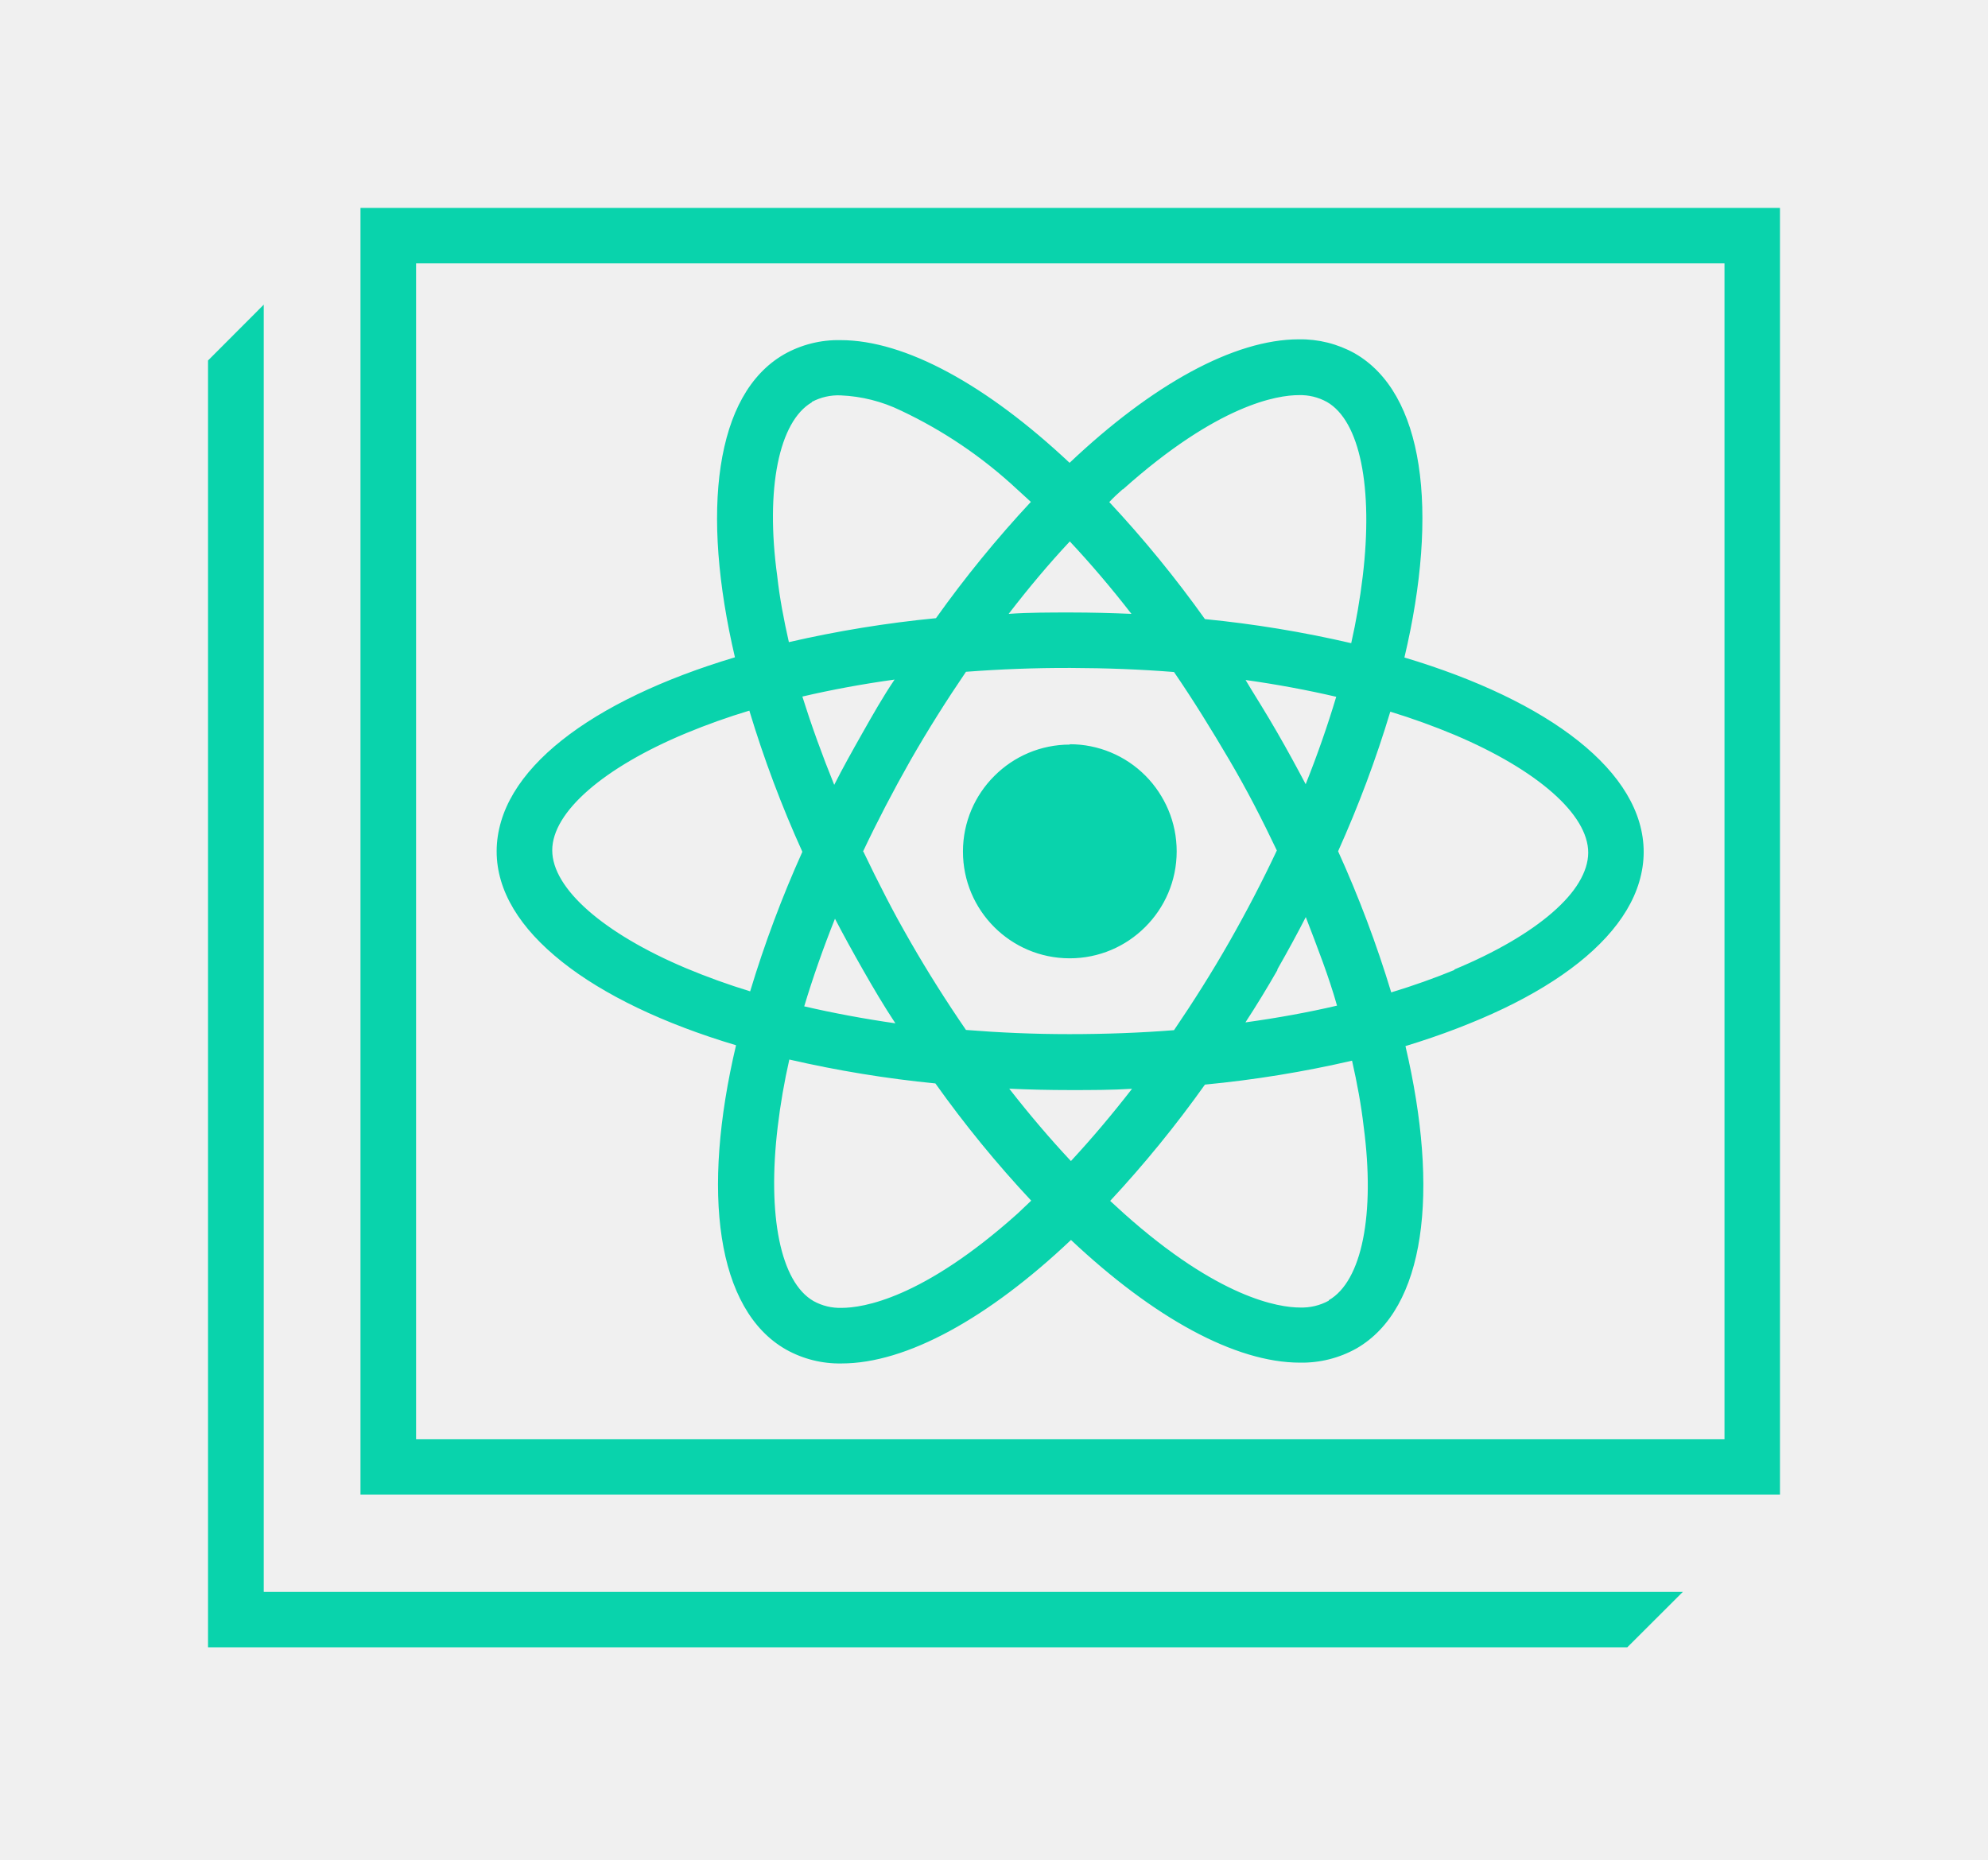
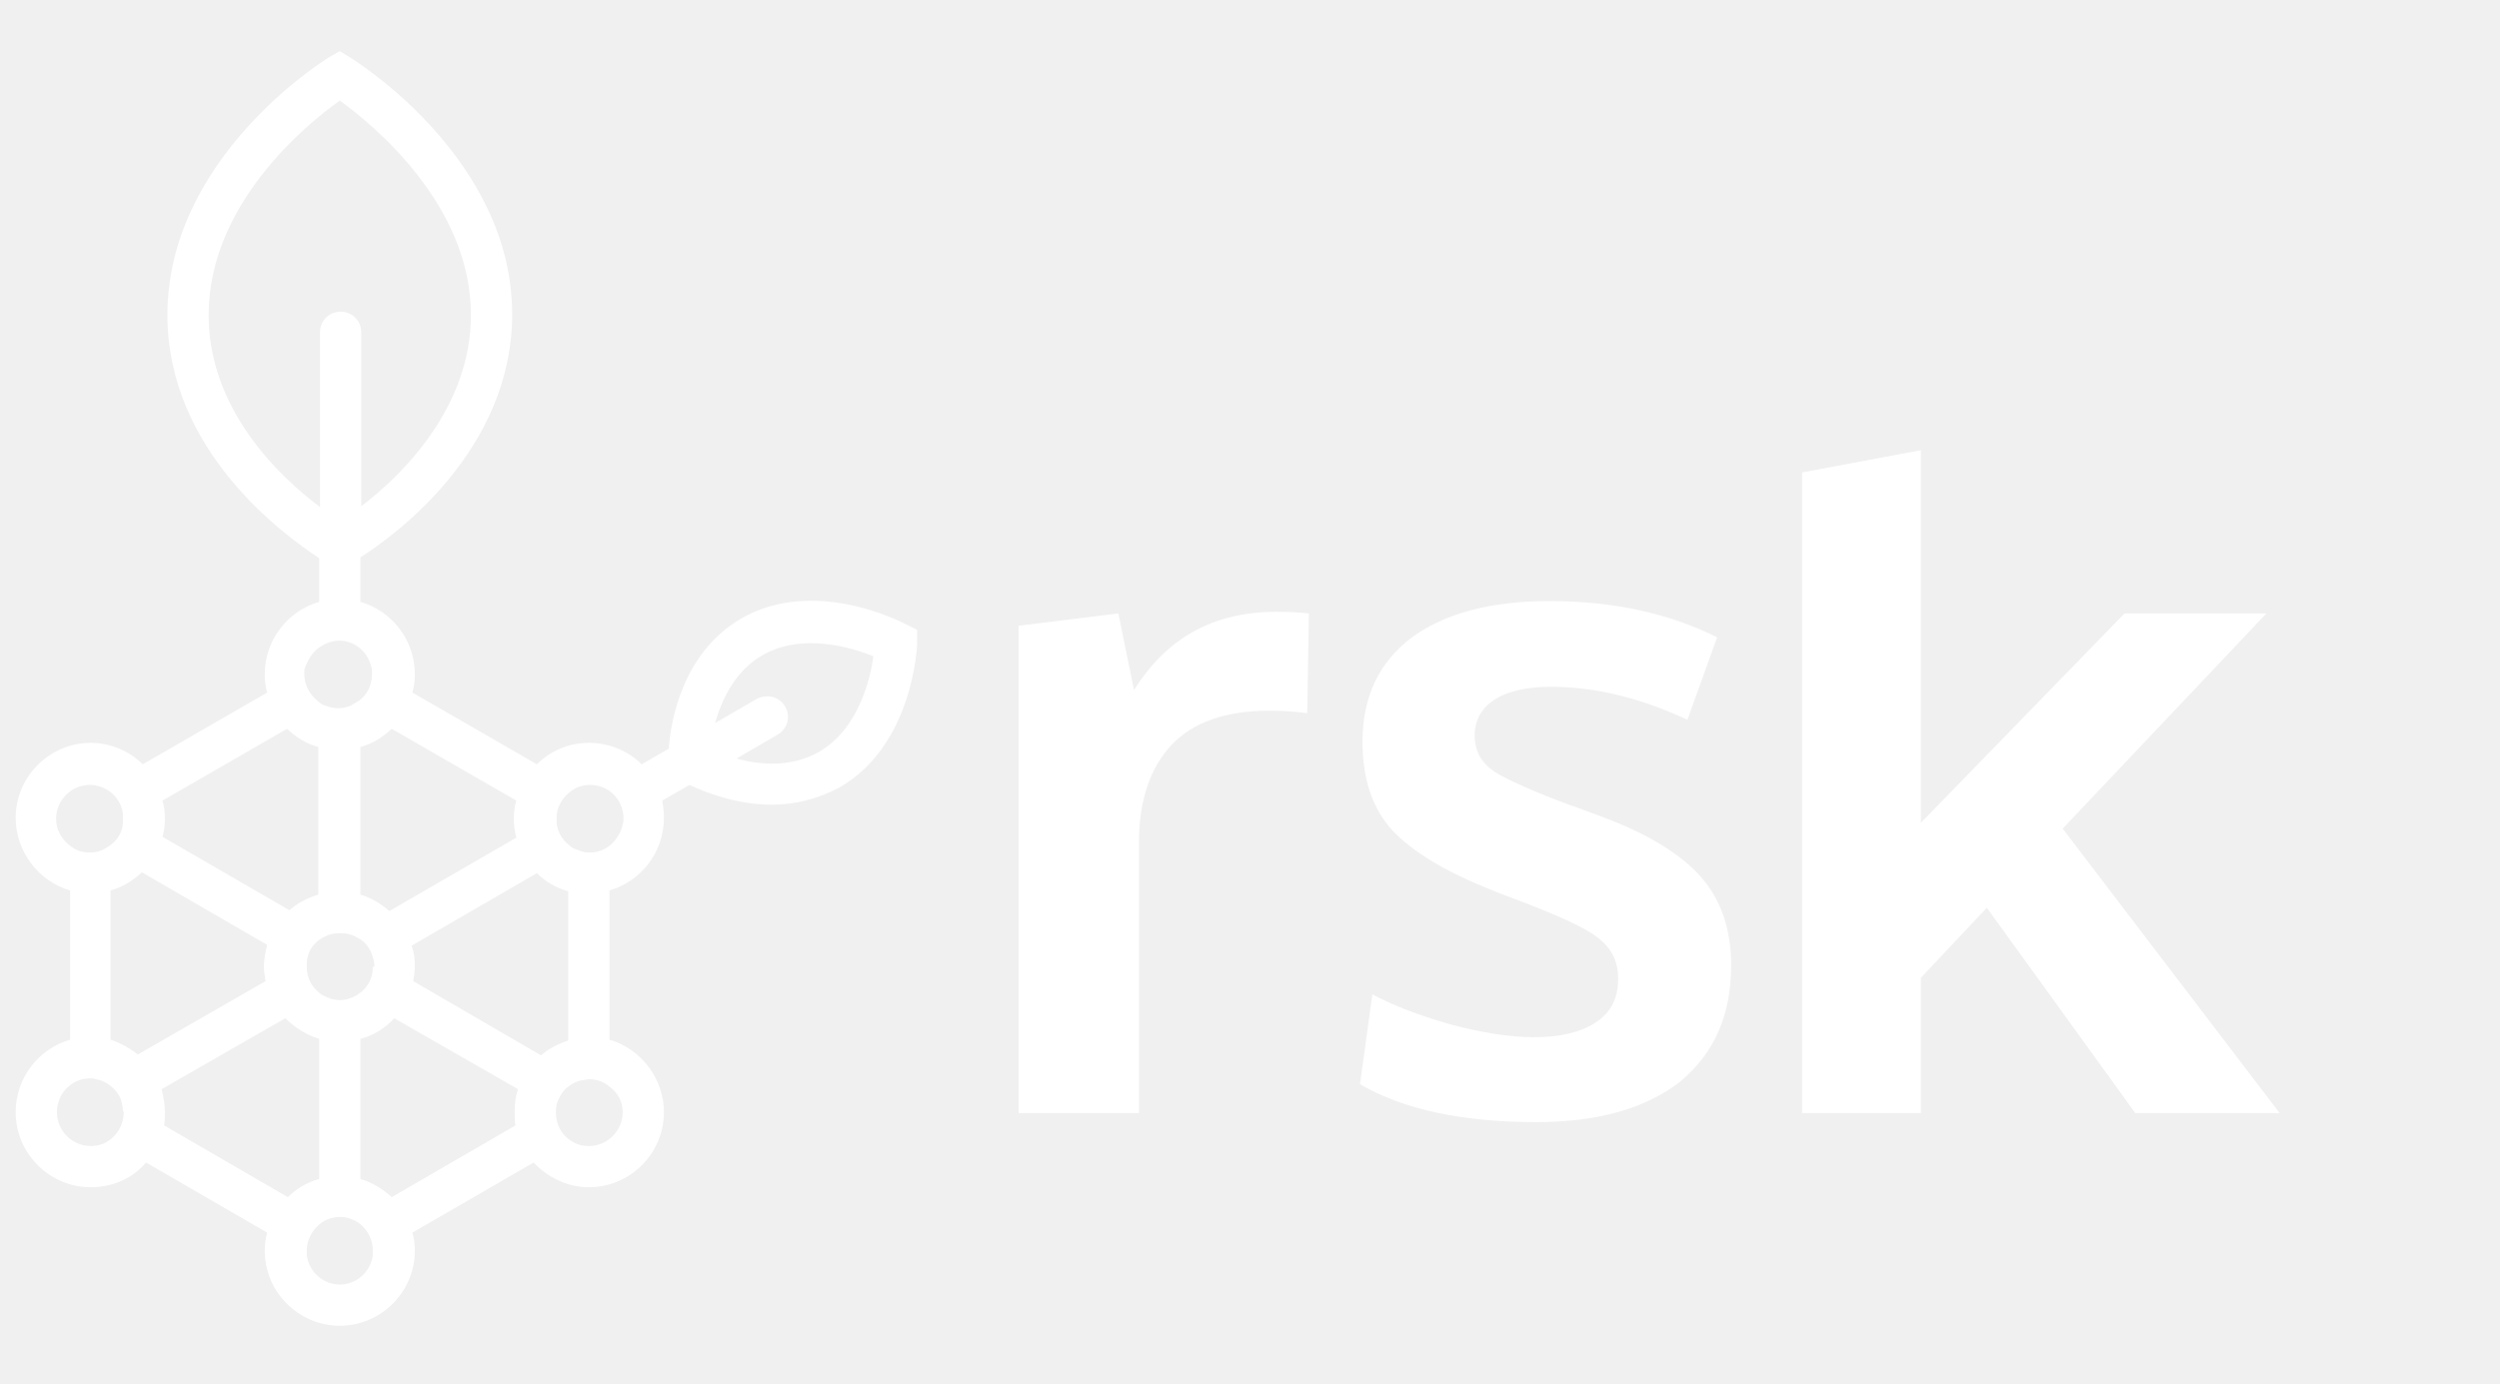
- <svg xmlns="http://www.w3.org/2000/svg" viewBox="0 0 170.96 159.93">
-   <defs>
-     <style>.cls-1{fill:#09d3ac;}</style>
-   </defs>
-   <path class="cls-1" d="M141.35,73.27c0-6.89-8.11-13-20.58-16.73,3-12.67,1.69-22.75-4.28-26.16a9.55,9.55,0,0,0-4.79-1.2c-5.57,0-12.61,3.89-19.72,10.62-7.11-6.68-14.13-10.55-19.69-10.55a9.46,9.46,0,0,0-4.86,1.22c-5.94,3.42-7.17,13.44-4.21,26.05-12.41,3.71-20.48,9.77-20.5,16.63s8.12,13,20.59,16.72c-3,12.68-1.7,22.75,4.28,26.16a9.41,9.41,0,0,0,4.78,1.2c5.58,0,12.62-3.89,19.73-10.62,7.1,6.68,14.12,10.55,19.69,10.55a9.59,9.59,0,0,0,4.86-1.22c5.94-3.42,7.16-13.44,4.21-26C133.27,86.18,141.34,80.12,141.35,73.27ZM96.56,42.06c8.19-7.33,13.31-8.12,15.13-8.12h0a4.71,4.71,0,0,1,2.42.58c2.86,1.63,4,7.38,3.09,15a56.73,56.73,0,0,1-1,5.79,97.7,97.7,0,0,0-12.58-2.07,98.47,98.47,0,0,0-8.24-10.08C95.75,42.79,96.15,42.42,96.56,42.06ZM71.77,78.94c.78,1.5,1.61,3,2.47,4.51S76,86.49,77,88c-2.71-.39-5.34-.88-7.84-1.46C69.86,84,70.75,81.5,71.77,78.94ZM69,59.9c2.53-.59,5.18-1.08,7.93-1.46-1,1.48-1.86,3-2.76,4.59s-1.69,3-2.46,4.52Q70.18,63.65,69,59.9Zm5.21,13.34q1.86-3.93,4.09-7.86c1.5-2.62,3.11-5.17,4.77-7.61,2.91-.22,5.91-.34,9-.33s6,.12,8.89.35c1.66,2.42,3.25,5,4.75,7.55s2.88,5.22,4.12,7.83c-1.23,2.62-2.6,5.25-4.08,7.85s-3.11,5.18-4.77,7.62c-2.91.23-5.91.34-9,.34s-6-.13-8.89-.36c-1.66-2.42-3.26-4.94-4.76-7.55S75.5,75.85,74.25,73.24Zm32.86-14.77c2.72.38,5.35.87,7.84,1.45-.74,2.47-1.62,5-2.64,7.55-.79-1.5-1.61-3-2.48-4.51S108,59.93,107.11,58.47Zm2.76,24.92q1.29-2.27,2.46-4.53c1,2.6,2,5.16,2.7,7.66-2.52.59-5.17,1.07-7.92,1.45Q108.52,85.75,109.87,83.39ZM92,46.56c1.8,1.92,3.57,4,5.3,6.23-1.71-.07-3.46-.12-5.23-.12s-3.58,0-5.33.12C88.45,50.57,90.2,48.48,92,46.56Zm-22.18-12A4.82,4.82,0,0,1,72.29,34a13.11,13.11,0,0,1,5.19,1.31,39.07,39.07,0,0,1,10,6.78l1.17,1.07a98.49,98.49,0,0,0-8.16,10,98.88,98.88,0,0,0-12.65,2.06c-.44-1.94-.8-3.84-1-5.67C65.8,42,67,36.24,69.81,34.6ZM64.53,85.26a58.75,58.75,0,0,1-5.54-2c-7.1-3-11.5-6.85-11.5-10.14S51.91,66,59,63.05a57.63,57.63,0,0,1,5.44-1.94A97.93,97.93,0,0,0,69,73.25,98.72,98.72,0,0,0,64.53,85.26Zm23,19.1c-8.19,7.33-13.31,8.11-15.14,8.11a4.69,4.69,0,0,1-2.42-.58c-2.86-1.63-4-7.38-3.09-15a56.07,56.07,0,0,1,1-5.78,99.51,99.51,0,0,0,12.58,2.06,97.17,97.17,0,0,0,8.24,10.08Zm4.57-4.51c-1.8-1.92-3.57-4-5.31-6.23,1.72.08,3.47.12,5.24.12s3.58,0,5.33-.11C95.63,95.85,93.87,97.93,92.09,99.85Zm22.18,12a4.82,4.82,0,0,1-2.48.59c-1.82,0-7-.8-15.16-8.1l-1.17-1.07a98.44,98.44,0,0,0,8.15-10,97,97,0,0,0,12.66-2.06c.44,1.94.79,3.84,1,5.67C118.27,104.42,117.12,110.18,114.27,111.81Zm10.8-28.44c-1.71.7-3.52,1.35-5.44,1.93a98.54,98.54,0,0,0-4.57-12.14,98.1,98.1,0,0,0,4.49-12,58.75,58.75,0,0,1,5.54,2c7.09,3,11.5,6.85,11.49,10.14S132.17,80.42,125.07,83.37ZM92,82.39a9.18,9.18,0,1,0-9.17-9.19A9.17,9.17,0,0,0,92,82.39ZM31,17.88V128.53H153.07V17.88ZM148.3,123.77H35.78V22.65H148.3Zm-85-33.9c-3,12.68-1.7,22.75,4.28,26.16a9.41,9.41,0,0,0,4.78,1.2c5.58,0,12.62-3.89,19.73-10.62,7.1,6.68,14.12,10.55,19.69,10.55a9.59,9.59,0,0,0,4.86-1.22c5.94-3.42,7.16-13.44,4.21-26,12.41-3.72,20.48-9.78,20.49-16.63s-8.11-13-20.58-16.73c3-12.67,1.69-22.75-4.28-26.16a9.55,9.55,0,0,0-4.79-1.2c-5.57,0-12.61,3.89-19.72,10.62-7.11-6.68-14.13-10.55-19.69-10.55a9.46,9.46,0,0,0-4.86,1.22c-5.94,3.42-7.17,13.44-4.21,26.05-12.41,3.71-20.48,9.77-20.5,16.63S50.84,86.13,63.31,89.87Zm24.21,14.49c-8.19,7.33-13.31,8.11-15.14,8.11a4.69,4.69,0,0,1-2.42-.58c-2.86-1.63-4-7.38-3.09-15a56.07,56.07,0,0,1,1-5.78,99.51,99.51,0,0,0,12.58,2.06,97.17,97.17,0,0,0,8.24,10.08Zm24.79-36.89c-.79-1.5-1.61-3-2.48-4.51s-1.8-3-2.72-4.49c2.72.38,5.35.87,7.84,1.45C114.21,62.39,113.33,64.92,112.31,67.47Zm2.72,19c-2.52.59-5.17,1.07-7.92,1.45q1.41-2.22,2.76-4.58t2.46-4.53C113.37,81.46,114.28,84,115,86.52Zm-5.21-13.35c-1.23,2.62-2.6,5.25-4.08,7.85s-3.11,5.18-4.77,7.62c-2.91.23-5.91.34-9,.34s-6-.13-8.89-.36c-1.66-2.42-3.26-4.94-4.76-7.55s-2.87-5.22-4.12-7.83q1.86-3.93,4.09-7.86c1.5-2.62,3.11-5.17,4.77-7.61,2.91-.22,5.91-.34,9-.33s6,.12,8.89.35c1.66,2.42,3.25,5,4.75,7.55S108.58,70.56,109.82,73.17ZM77,88c-2.71-.39-5.34-.88-7.84-1.46.74-2.46,1.63-5,2.65-7.55.78,1.5,1.61,3,2.47,4.51S76,86.49,77,88ZM74.21,63c-.87,1.5-1.69,3-2.46,4.52Q70.18,63.65,69,59.9c2.53-.59,5.18-1.08,7.93-1.46C76,59.92,75.11,61.45,74.21,63ZM92.09,99.85c-1.8-1.92-3.57-4-5.31-6.23,1.72.08,3.47.12,5.24.12s3.58,0,5.33-.11C95.63,95.85,93.87,97.93,92.09,99.85Zm22.18,12a4.82,4.82,0,0,1-2.48.59c-1.82,0-7-.8-15.16-8.1l-1.17-1.07a98.44,98.44,0,0,0,8.15-10,97,97,0,0,0,12.66-2.06c.44,1.94.79,3.84,1,5.67C118.27,104.42,117.12,110.18,114.27,111.81Zm5.28-50.66a58.75,58.75,0,0,1,5.54,2c7.09,3,11.5,6.85,11.49,10.14s-4.41,7.16-11.51,10.11c-1.71.7-3.52,1.35-5.44,1.93a98.54,98.54,0,0,0-4.57-12.14A98.1,98.1,0,0,0,119.55,61.15Zm-23-19.09c8.19-7.33,13.31-8.12,15.13-8.12h0a4.71,4.71,0,0,1,2.42.58c2.86,1.63,4,7.38,3.09,15a56.73,56.73,0,0,1-1,5.79,97.7,97.7,0,0,0-12.58-2.07,98.47,98.47,0,0,0-8.24-10.08C95.75,42.79,96.15,42.42,96.56,42.06ZM92,46.56c1.8,1.92,3.57,4,5.3,6.23-1.71-.07-3.46-.12-5.23-.12s-3.58,0-5.33.12C88.45,50.57,90.2,48.48,92,46.56Zm-22.18-12A4.82,4.82,0,0,1,72.29,34a13.11,13.11,0,0,1,5.19,1.31,39.07,39.07,0,0,1,10,6.78l1.17,1.07a98.49,98.49,0,0,0-8.16,10,98.88,98.88,0,0,0-12.65,2.06c-.44-1.94-.8-3.84-1-5.67C65.8,42,67,36.24,69.81,34.6ZM59,63.05a57.63,57.63,0,0,1,5.44-1.94A97.93,97.93,0,0,0,69,73.25a98.72,98.72,0,0,0-4.49,12,58.75,58.75,0,0,1-5.54-2c-7.1-3-11.5-6.85-11.5-10.14S51.91,66,59,63.05Zm33,1a9.18,9.18,0,1,0,9.17,9.19A9.17,9.17,0,0,0,92,64Zm0,0a9.18,9.18,0,1,0,9.17,9.19A9.17,9.17,0,0,0,92,64Zm0,0a9.18,9.18,0,1,0,9.17,9.19A9.17,9.17,0,0,0,92,64Zm49.35,9.24c0-6.89-8.11-13-20.58-16.73,3-12.67,1.69-22.75-4.28-26.16a9.55,9.55,0,0,0-4.79-1.2c-5.57,0-12.61,3.89-19.72,10.62-7.11-6.68-14.13-10.55-19.69-10.55a9.46,9.46,0,0,0-4.86,1.22c-5.94,3.42-7.17,13.44-4.21,26.05-12.41,3.71-20.48,9.77-20.5,16.63s8.12,13,20.59,16.72c-3,12.68-1.7,22.75,4.28,26.16a9.41,9.41,0,0,0,4.78,1.2c5.58,0,12.62-3.89,19.73-10.62,7.1,6.68,14.12,10.55,19.69,10.55a9.59,9.59,0,0,0,4.86-1.22c5.94-3.42,7.16-13.44,4.21-26C133.27,86.18,141.34,80.12,141.35,73.27ZM96.56,42.06c8.19-7.33,13.31-8.12,15.13-8.12h0a4.71,4.71,0,0,1,2.42.58c2.86,1.63,4,7.38,3.09,15a56.73,56.73,0,0,1-1,5.79,97.7,97.7,0,0,0-12.58-2.07,98.47,98.47,0,0,0-8.24-10.08C95.75,42.79,96.15,42.42,96.56,42.06ZM71.77,78.94c.78,1.5,1.61,3,2.47,4.51S76,86.49,77,88c-2.71-.39-5.34-.88-7.84-1.46C69.86,84,70.75,81.5,71.77,78.94ZM69,59.9c2.53-.59,5.18-1.08,7.93-1.46-1,1.48-1.86,3-2.76,4.59s-1.69,3-2.46,4.52Q70.18,63.65,69,59.9Zm5.21,13.34q1.86-3.93,4.09-7.86c1.5-2.62,3.11-5.17,4.77-7.61,2.91-.22,5.91-.34,9-.33s6,.12,8.89.35c1.66,2.42,3.25,5,4.75,7.55s2.88,5.22,4.12,7.83c-1.23,2.62-2.6,5.25-4.08,7.85s-3.11,5.18-4.77,7.62c-2.91.23-5.91.34-9,.34s-6-.13-8.89-.36c-1.66-2.42-3.26-4.94-4.76-7.55S75.5,75.85,74.25,73.24Zm32.86-14.77c2.72.38,5.35.87,7.84,1.45-.74,2.47-1.62,5-2.64,7.55-.79-1.5-1.61-3-2.48-4.51S108,59.93,107.11,58.47Zm2.76,24.92q1.29-2.27,2.46-4.53c1,2.6,2,5.16,2.7,7.66-2.52.59-5.17,1.07-7.92,1.45Q108.52,85.75,109.87,83.39ZM92,46.56c1.8,1.92,3.57,4,5.3,6.23-1.71-.07-3.46-.12-5.23-.12s-3.58,0-5.33.12C88.45,50.57,90.2,48.48,92,46.56Zm-22.18-12A4.82,4.82,0,0,1,72.29,34a13.11,13.11,0,0,1,5.19,1.31,39.07,39.07,0,0,1,10,6.78l1.17,1.07a98.49,98.49,0,0,0-8.16,10,98.88,98.88,0,0,0-12.65,2.06c-.44-1.94-.8-3.84-1-5.67C65.8,42,67,36.24,69.81,34.6ZM64.53,85.26a58.75,58.75,0,0,1-5.54-2c-7.1-3-11.5-6.85-11.5-10.14S51.91,66,59,63.05a57.63,57.63,0,0,1,5.44-1.94A97.93,97.93,0,0,0,69,73.25,98.72,98.72,0,0,0,64.53,85.26Zm23,19.1c-8.19,7.33-13.31,8.11-15.14,8.11a4.69,4.69,0,0,1-2.42-.58c-2.86-1.63-4-7.38-3.09-15a56.07,56.07,0,0,1,1-5.78,99.51,99.51,0,0,0,12.58,2.06,97.17,97.17,0,0,0,8.24,10.08Zm4.57-4.51c-1.8-1.92-3.57-4-5.31-6.23,1.72.08,3.47.12,5.24.12s3.58,0,5.33-.11C95.63,95.85,93.87,97.93,92.09,99.85Zm22.18,12a4.82,4.82,0,0,1-2.48.59c-1.82,0-7-.8-15.16-8.1l-1.17-1.07a98.44,98.44,0,0,0,8.15-10,97,97,0,0,0,12.66-2.06c.44,1.94.79,3.84,1,5.67C118.27,104.42,117.12,110.18,114.27,111.81Zm10.8-28.44c-1.71.7-3.52,1.35-5.44,1.93a98.54,98.54,0,0,0-4.57-12.14,98.1,98.1,0,0,0,4.49-12,58.75,58.75,0,0,1,5.54,2c7.09,3,11.5,6.85,11.49,10.14S132.17,80.42,125.07,83.37ZM92,82.39a9.18,9.18,0,1,0-9.17-9.19A9.17,9.17,0,0,0,92,82.39Zm-69.32,54.5V26.2L17.89,31V141.66H139.94l4.78-4.77Z" />
+ <svg xmlns="http://www.w3.org/2000/svg" version="1.1" id="Capa_1" x="0px" y="0px" viewBox="0 0 303 167.8" style="enable-background:new 0 0 303 167.8;" xml:space="preserve">
+   <style type="text/css">
+ 	.st0{fill:#FFFFFF;}
+ </style>
+   <g>
+     <g>
+       <path class="st0" d="M123.5,135l0-59.1l12.1-1.5l1.9,9.3c4-6.4,9.7-9.5,17.3-9.5c1.6,0,2.9,0.1,3.9,0.2l-0.2,12.1    c-1.5-0.2-3-0.3-4.6-0.3c-5.3,0-9.3,1.4-11.9,4.2c-2.6,2.8-3.9,6.8-3.9,11.8V135H123.5z" />
+       <path class="st0" d="M186.3,136.1c-8.9,0-16.1-1.5-21.4-4.6l1.5-10.9c2.4,1.3,5.5,2.5,9.3,3.6c3.7,1,7.2,1.6,10.3,1.6    c3.2,0,5.7-0.6,7.5-1.8c1.8-1.2,2.7-2.9,2.7-5.3c0-2.1-0.8-3.7-2.5-5s-4.9-2.7-9.6-4.5c-1.6-0.6-2.7-1-3.1-1.2    c-5.6-2.2-9.6-4.6-12.1-7.2c-2.5-2.7-3.7-6.3-3.7-10.8c0-5.5,2-9.7,6-12.7c4-2.9,9.5-4.4,16.7-4.4c7.7,0,14.5,1.5,20.3,4.4    l-3.6,10c-5.8-2.7-11.3-4-16.5-4c-2.9,0-5.2,0.5-6.8,1.5s-2.5,2.5-2.5,4.4c0,1.9,0.8,3.3,2.4,4.4c1.6,1,4.7,2.4,9.3,4.1    c0.1,0,0.6,0.2,1.4,0.5c0.8,0.3,1.4,0.5,1.9,0.7c5.5,2,9.6,4.4,12.2,7.2c2.6,2.8,3.9,6.5,3.9,11c0,6.1-2.1,10.7-6.2,14.1    C199.6,134.4,193.8,136.1,186.3,136.1z" />
+       <polygon class="st0" points="250.1,100.5 274.8,74.4 257.6,74.4 232.9,99.8 232.9,54.6 218.5,57.3 218.5,135 232.9,135 232.9,135     232.9,118.6 240.9,110.1 258.9,135 276.4,135   " />
+     </g>
+     <g>
+       <path class="st0" d="M109.8,75.7c-0.4-0.2-11-5.8-19.9-0.7c-7.1,4.1-8.6,12.4-8.8,15.8l-3.3,1.9c-1.6-1.6-3.9-2.6-6.4-2.6    c-2.5,0-4.7,1-6.3,2.6L50,84c0.2-0.7,0.3-1.4,0.3-2.2c0-4.2-2.8-7.7-6.6-8.8v-5.4c4.4-2.8,18.4-13.1,18.4-29.5    C62.1,19.3,43.3,7.5,42.5,7l-1.3-0.8L39.8,7C39,7.5,20.3,19.3,20.3,38.2c0,16.4,14,26.6,18.4,29.5V73c-3.8,1.1-6.6,4.6-6.6,8.8    c0,0.8,0.1,1.5,0.3,2.2l-15.1,8.7c-1.6-1.6-3.9-2.6-6.3-2.6c-5,0-9.1,4.1-9.1,9.1c0,4.1,2.8,7.7,6.6,8.8v18.1    c-3.8,1.1-6.6,4.6-6.6,8.8c0,5,4.1,9.1,9.1,9.1c2.7,0,5.1-1.1,6.7-3l14.7,8.5c-0.2,0.7-0.3,1.4-0.3,2.2c0,5,4.1,9.1,9.1,9.1    c5,0,9.1-4.1,9.1-9.1c0-0.8-0.1-1.5-0.3-2.2l14.7-8.5c1.7,1.8,4.1,3,6.7,3c5,0,9.1-4.1,9.1-9.1c0-4.1-2.8-7.7-6.6-8.8V108    c3.8-1.1,6.6-4.6,6.6-8.8c0-0.7-0.1-1.5-0.2-2.1l3.3-1.9c1.9,0.9,5.7,2.4,10,2.4c2.6,0,5.4-0.6,8.2-2.1c8.9-5.1,9.4-17.1,9.4-17.5    l0-1.6L109.8,75.7z M74,102.5c-0.7,0.6-1.6,0.9-2.5,0.9c-0.5,0-1-0.1-1.4-0.3c-0.4-0.1-0.8-0.3-1.1-0.6c-0.8-0.6-1.4-1.6-1.5-2.6    c0-0.2,0-0.4,0-0.6c0-0.2,0-0.3,0-0.5c0.2-1.5,1.2-2.7,2.5-3.3c0.5-0.2,1-0.3,1.5-0.3c0.6,0,1.1,0.1,1.6,0.3    c1.5,0.6,2.5,2.1,2.5,3.8c0,0.2,0,0.4-0.1,0.7C75.3,101,74.7,101.9,74,102.5z M75.5,134.9c0,2.2-1.8,4.1-4.1,4.1    c-0.8,0-1.5-0.2-2.1-0.6c-1.2-0.7-1.9-2-1.9-3.5c0,0,0-0.1,0-0.1v0c0-0.4,0.1-0.9,0.2-1.2c0.3-0.7,0.7-1.4,1.3-1.8    c0.5-0.4,1.1-0.7,1.8-0.8c0.2,0,0.5-0.1,0.7-0.1c1,0,1.8,0.3,2.5,0.9C74.9,132.5,75.5,133.6,75.5,134.9z M68.9,126.2    c-1.2,0.4-2.4,1-3.3,1.8L50.1,119v0c0.1-0.6,0.2-1.2,0.2-1.8c0-0.9-0.1-1.7-0.4-2.5l15.2-8.8c1,1,2.3,1.8,3.8,2.2V126.2z     M41.2,155.8c-2,0-3.7-1.5-4-3.5c0-0.2,0-0.4,0-0.6c0-1.7,1.1-3.2,2.5-3.8c0.5-0.2,1-0.3,1.5-0.3c0.5,0,1.1,0.1,1.5,0.3    c1.5,0.6,2.5,2.1,2.5,3.8c0,0.2,0,0.4,0,0.6C44.9,154.3,43.2,155.8,41.2,155.8z M32.2,119l-15.5,8.9c-1-0.8-2.1-1.4-3.3-1.8V108    c1.5-0.4,2.7-1.2,3.8-2.2l15.2,8.8c-0.2,0.8-0.4,1.7-0.4,2.6C32,117.8,32.1,118.4,32.2,119L32.2,119z M15,134.9    c0,1.5-0.8,2.8-1.9,3.5c-0.6,0.4-1.3,0.6-2.1,0.6c-2.2,0-4.1-1.8-4.1-4.1c0-1.3,0.6-2.5,1.5-3.2c0.7-0.6,1.6-0.9,2.5-0.9    c0.2,0,0.5,0,0.7,0.1c0.7,0.1,1.3,0.4,1.8,0.8c0.6,0.5,1.1,1.1,1.3,1.8c0.1,0.4,0.2,0.8,0.2,1.3C15,134.8,15,134.9,15,134.9z     M6.8,99.3c0-2.2,1.8-4.1,4.1-4.1c0.5,0,1,0.1,1.5,0.3c1.3,0.5,2.3,1.7,2.5,3.2c0,0.2,0,0.4,0,0.6c0,0.2,0,0.4,0,0.6    c-0.1,1.1-0.7,2-1.5,2.6c-0.3,0.2-0.6,0.4-1,0.6c-0.5,0.2-1,0.3-1.5,0.3c-1,0-1.8-0.3-2.5-0.9C7.4,101.7,6.8,100.6,6.8,99.3z     M38.6,78.6c0.7-0.5,1.6-0.9,2.5-0.9c0.9,0,1.8,0.3,2.5,0.9c0.8,0.6,1.3,1.6,1.5,2.6c0,0.2,0,0.4,0,0.6c0,1.3-0.6,2.5-1.6,3.2    c-0.3,0.2-0.7,0.4-1,0.6c-0.5,0.2-1,0.3-1.5,0.3c-0.5,0-1-0.1-1.5-0.3c-0.4-0.1-0.7-0.3-1-0.6c-0.9-0.7-1.6-1.9-1.6-3.2    c0-0.2,0-0.4,0-0.6C37.3,80.1,37.8,79.2,38.6,78.6z M45.2,117.4c0,1.2-0.6,2.3-1.5,3c-0.2,0.1-0.4,0.3-0.6,0.4    c-0.6,0.3-1.2,0.5-1.9,0.5c-0.7,0-1.3-0.2-1.9-0.5c-0.2-0.1-0.4-0.2-0.6-0.4c-0.9-0.7-1.5-1.8-1.5-3.1c0,0,0-0.1,0-0.1    c0-0.4,0-0.7,0.1-1.1c0.2-0.9,0.7-1.6,1.4-2.1c0.4-0.3,1-0.6,1.5-0.7c0.3-0.1,0.7-0.1,1-0.1c0.4,0,0.7,0,1.1,0.1    c0.5,0.1,1,0.4,1.5,0.7c0.7,0.5,1.2,1.3,1.4,2.1c0.1,0.3,0.2,0.7,0.2,1.1C45.2,117.3,45.2,117.3,45.2,117.4L45.2,117.4z     M62.6,97.1c-0.2,0.7-0.3,1.4-0.3,2.2c0,0.8,0.1,1.5,0.3,2.3l-15.4,8.9c-1-0.9-2.2-1.6-3.5-2V90.6c1.5-0.4,2.7-1.2,3.8-2.2    L62.6,97.1z M25.3,38.2c0-13.4,11.8-23.1,15.9-26c4,2.9,15.9,12.6,15.9,26c0,11.2-8.3,19.4-13.3,23.2V40.3c0-1.4-1.1-2.5-2.5-2.5    c-1.4,0-2.5,1.1-2.5,2.5v21.2C33.6,57.6,25.3,49.5,25.3,38.2z M34.8,88.4c1.1,1,2.3,1.8,3.8,2.2v17.9c-1.3,0.4-2.5,1-3.5,1.9    l-15.4-8.9c0.2-0.7,0.3-1.4,0.3-2.2s-0.1-1.5-0.3-2.2L34.8,88.4z M19.9,136.5c0.1-0.5,0.1-1.1,0.1-1.6c0-1-0.2-1.9-0.4-2.8l15-8.6    c1.1,1.1,2.5,2,4.1,2.5v17c-1.5,0.4-2.8,1.2-3.8,2.2L19.9,136.5z M47.5,145.2c-1.1-1-2.4-1.8-3.8-2.2v-17c1.6-0.4,3-1.3,4.1-2.5    l15,8.6c-0.3,0.9-0.4,1.8-0.4,2.8c0,0.5,0,1.1,0.1,1.6L47.5,145.2z M99.3,91.2c-3.4,1.9-7.1,1.6-10,0.8l5-2.9    c1.2-0.7,1.6-2.2,0.9-3.4c-0.7-1.2-2.2-1.6-3.5-0.9l-5,2.9c0.8-2.8,2.4-6.3,5.7-8.2c4.8-2.8,10.8-1,13.5,0.1    C105.5,82.4,104.1,88.4,99.3,91.2z" />
+     </g>
+   </g>
</svg>
